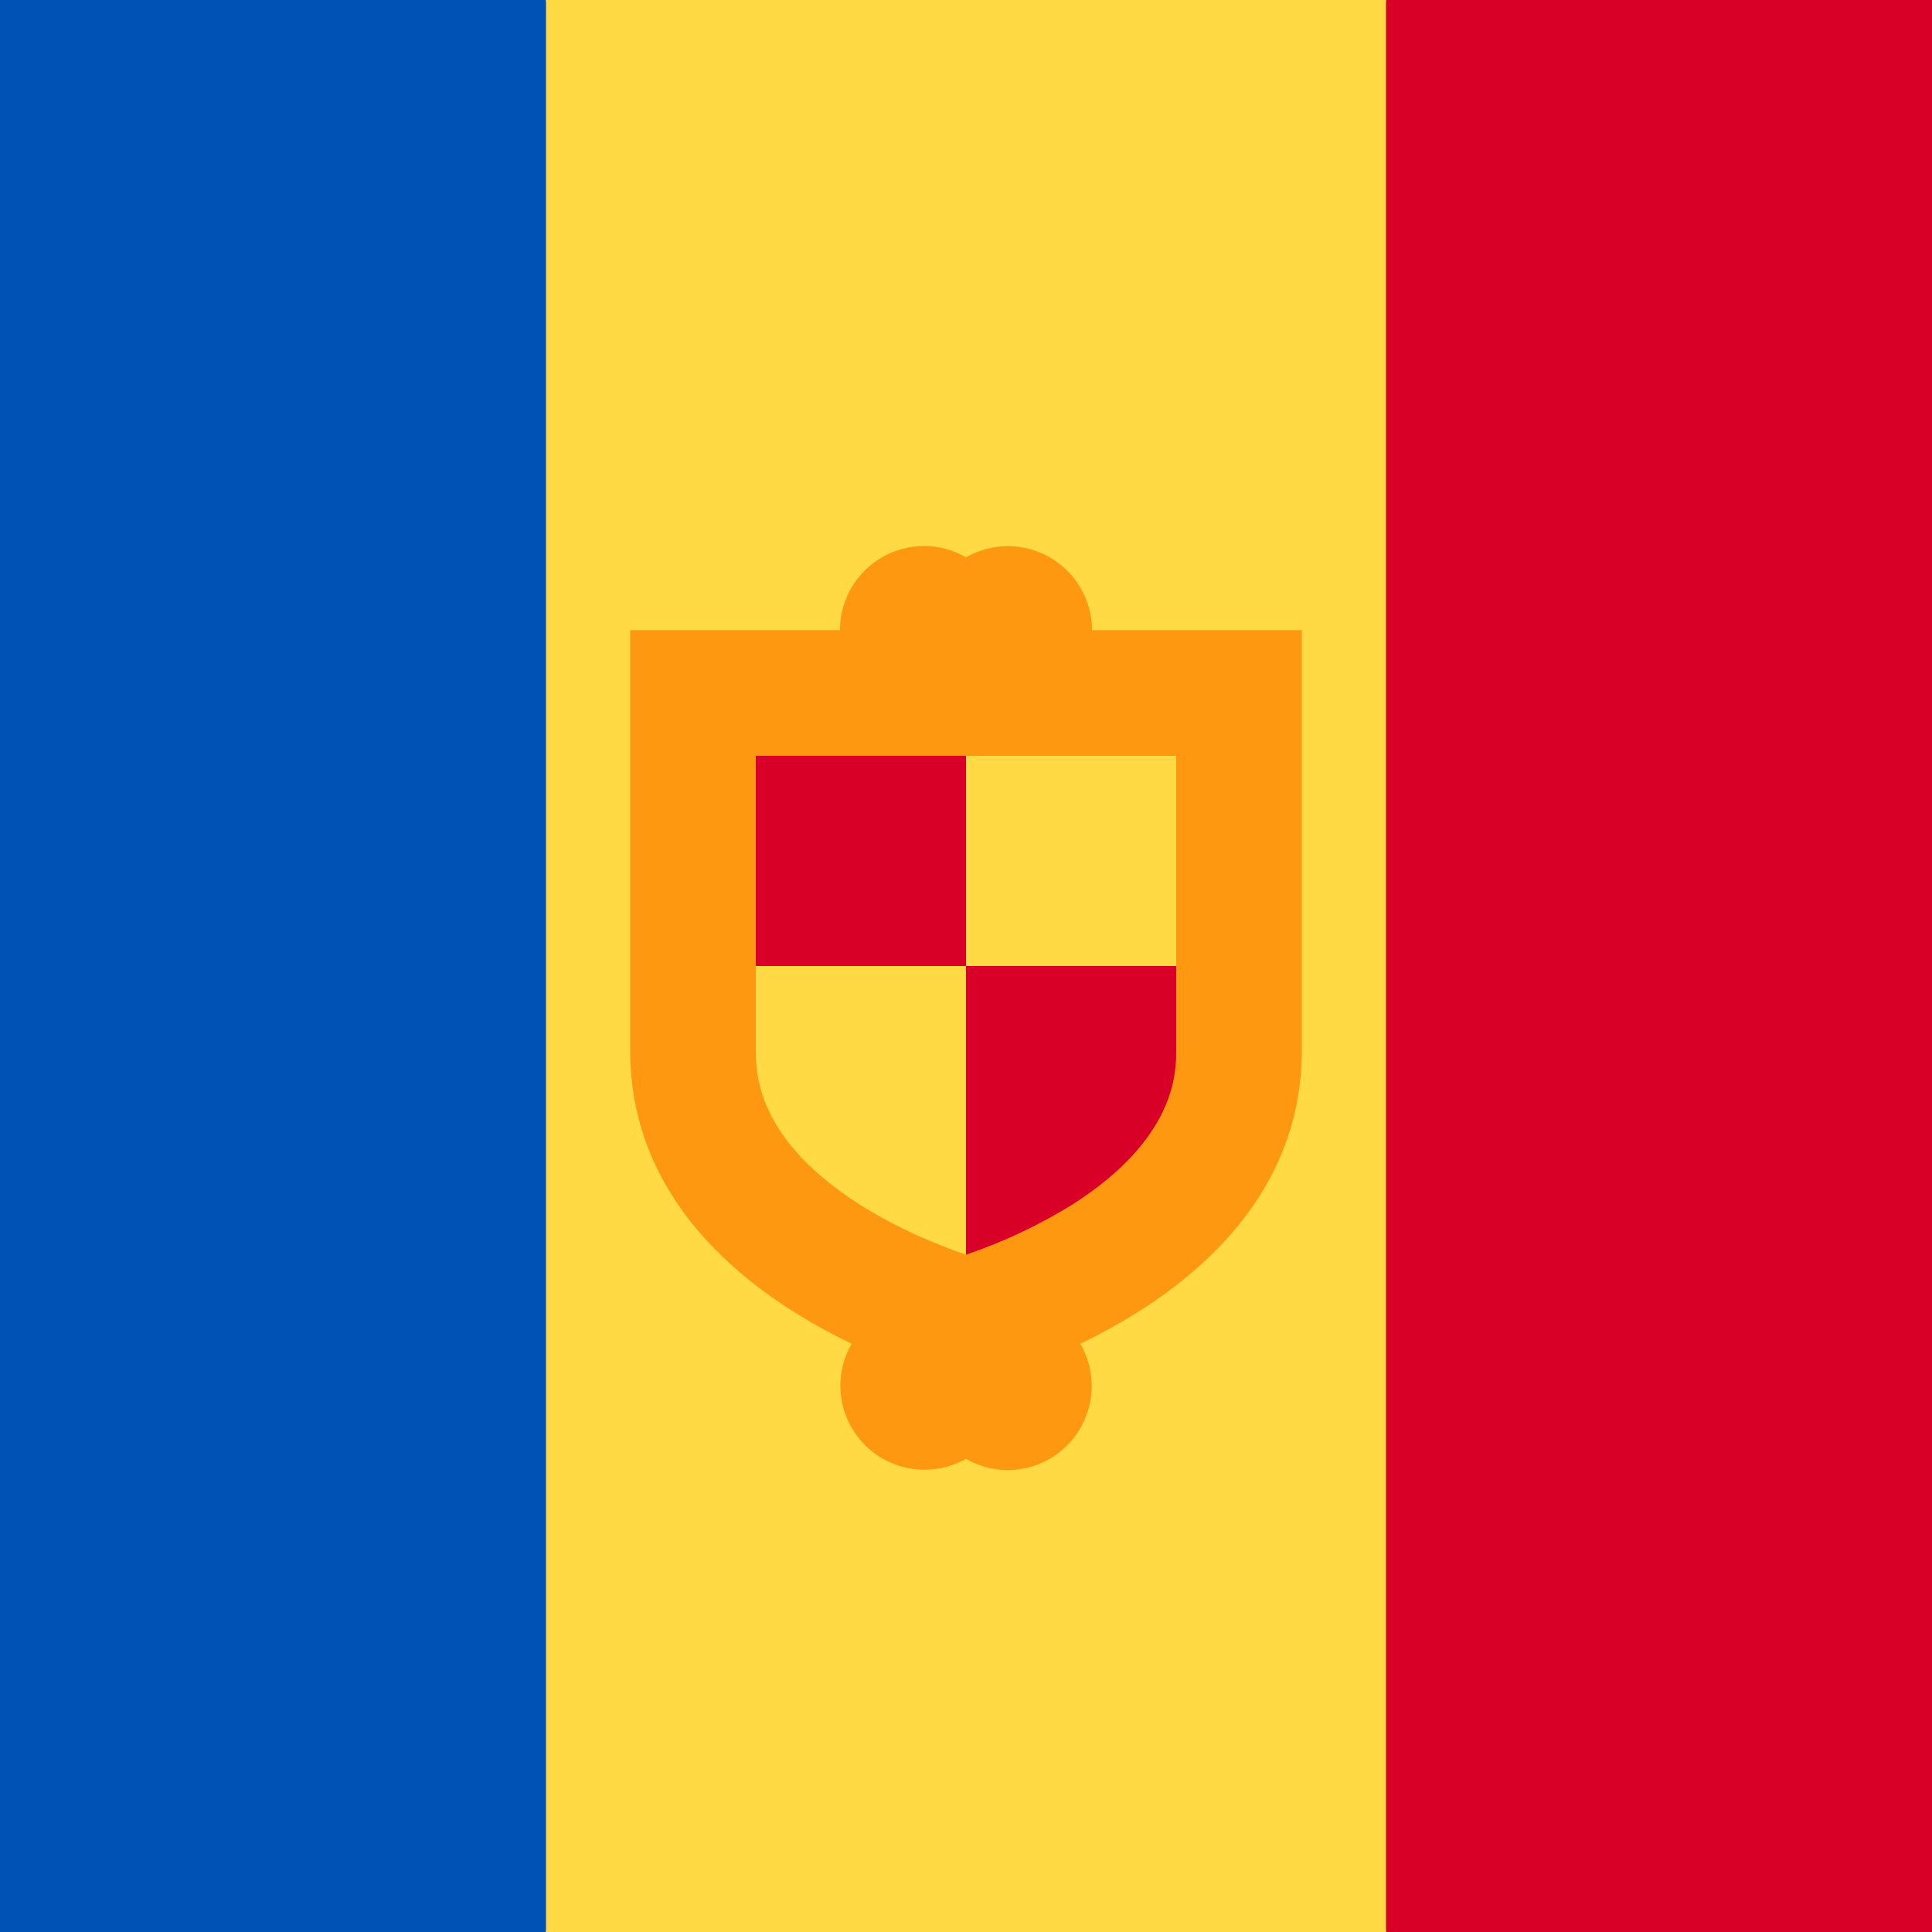
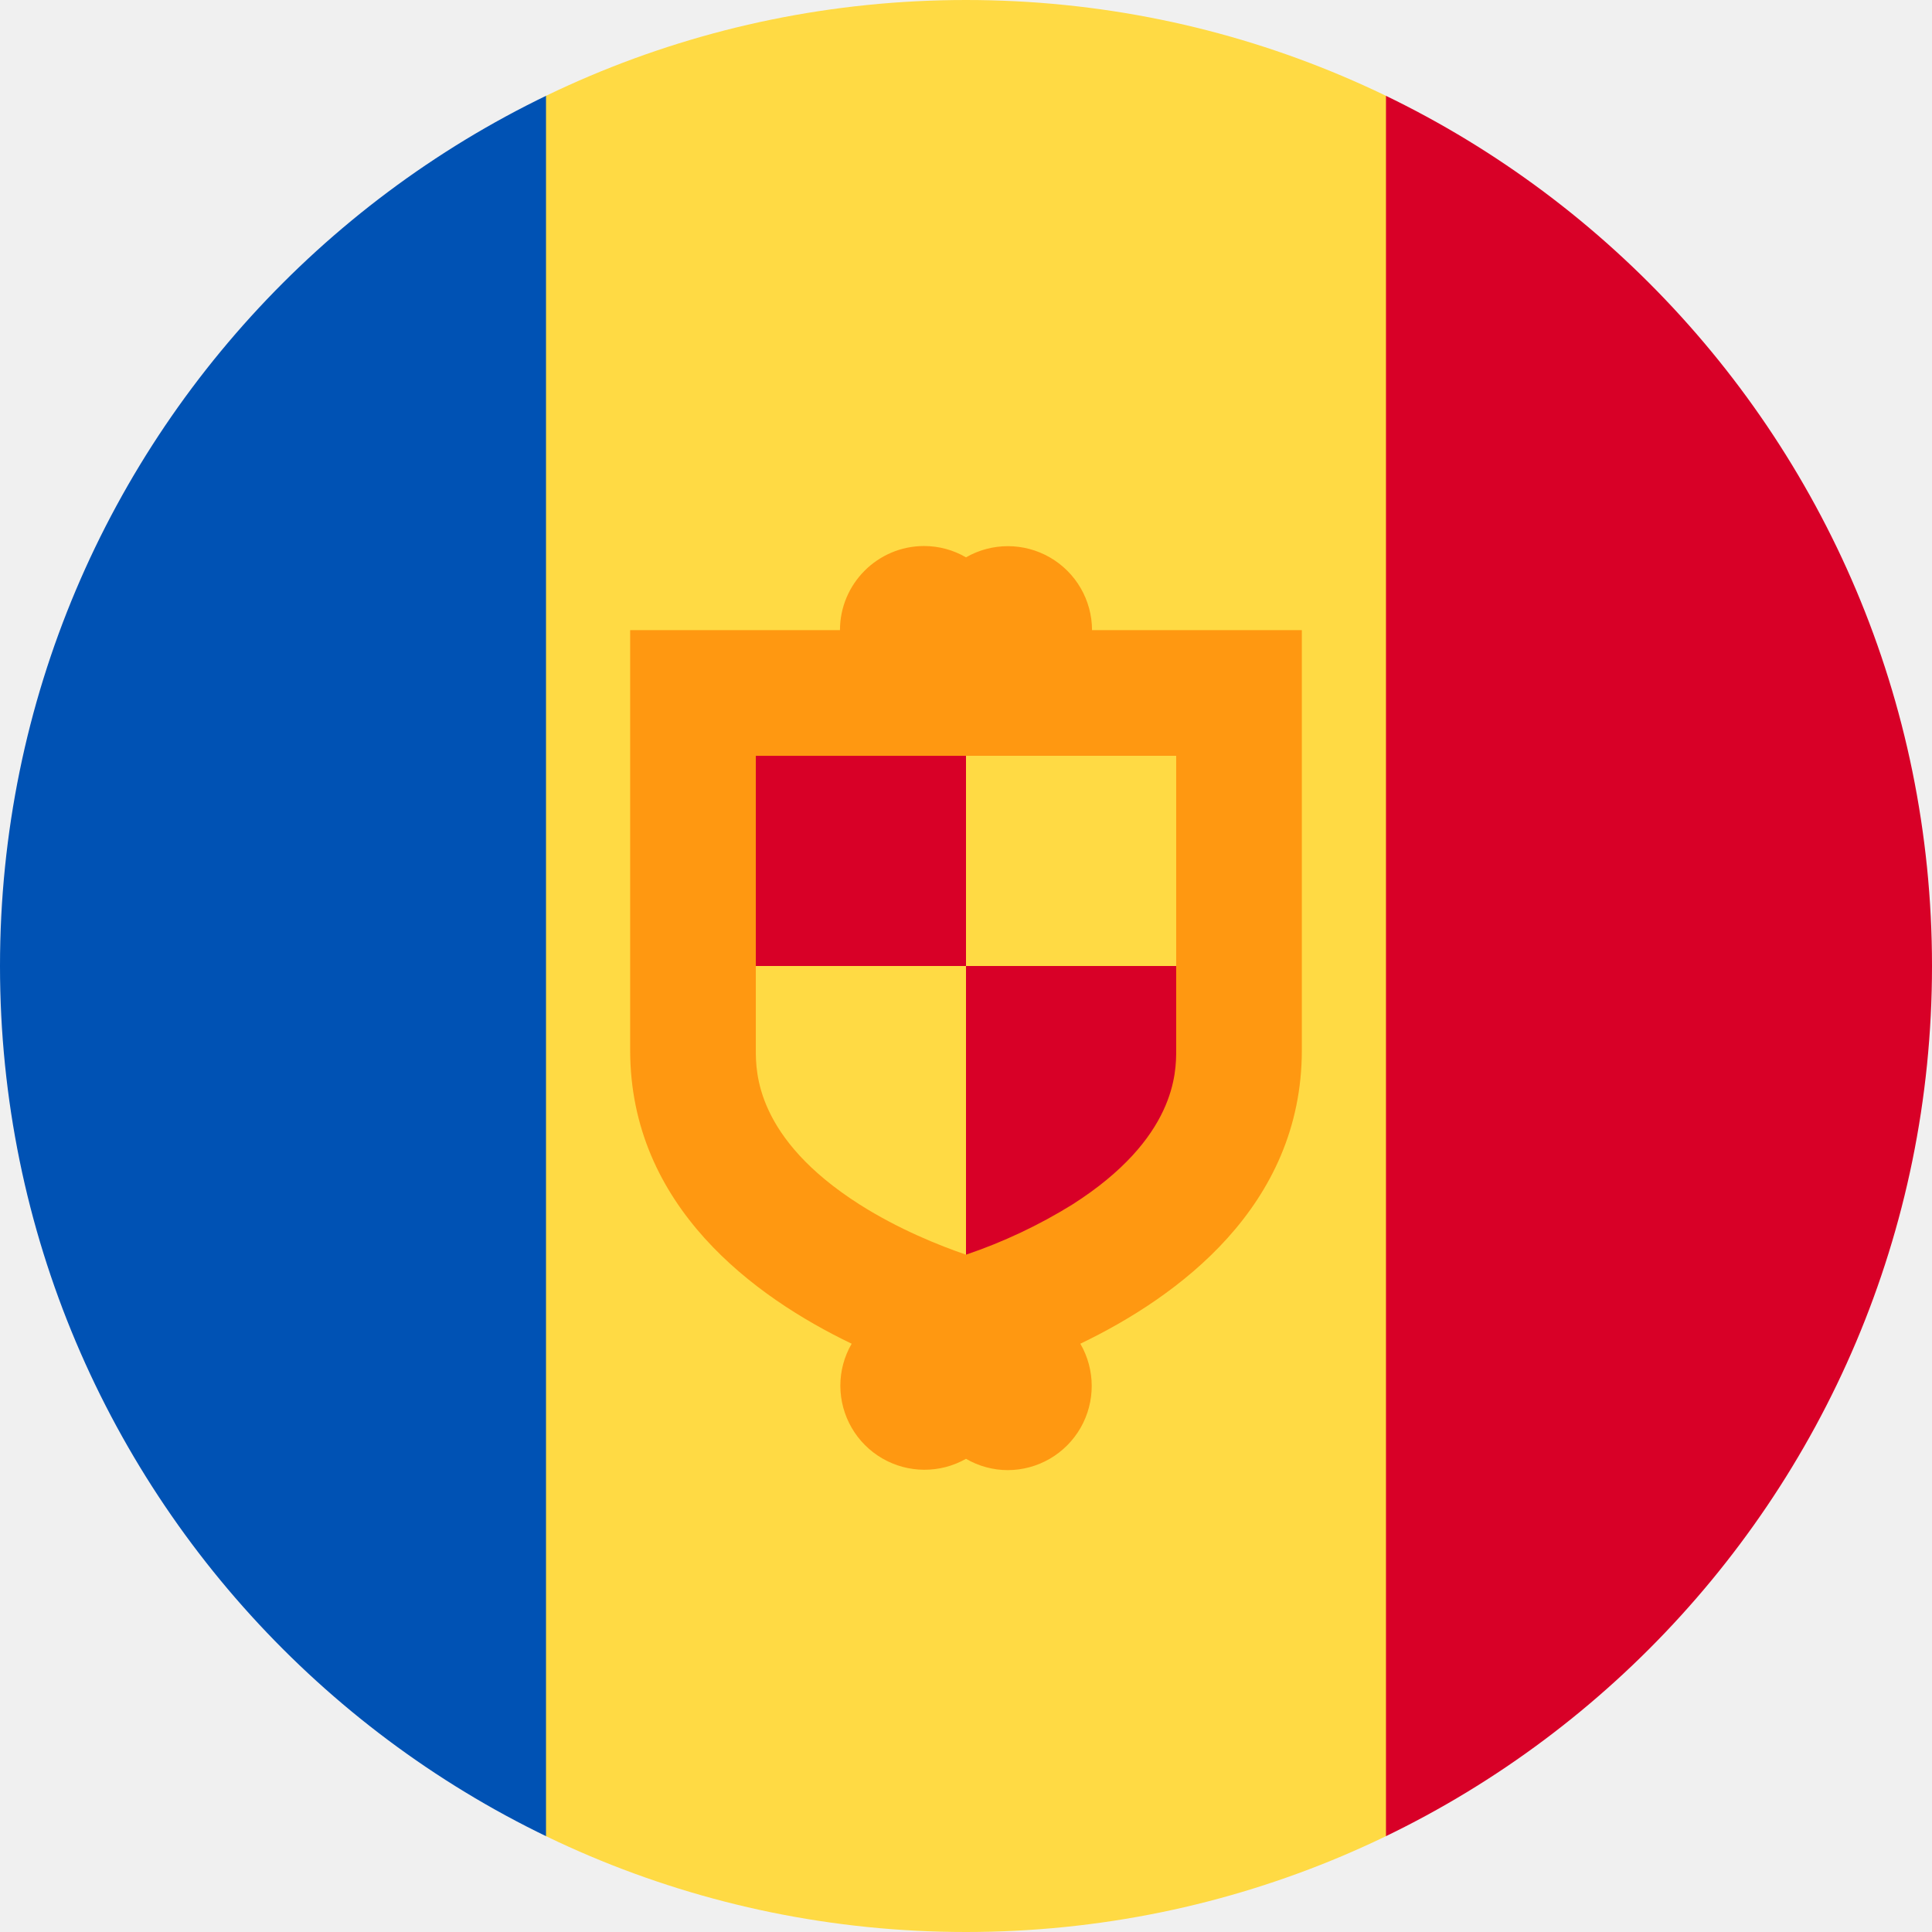
<svg xmlns="http://www.w3.org/2000/svg" width="512" height="512" viewBox="0 0 512 512">
-   <g>
+   <mask id="a">
+     <circle cx="256" cy="256" r="256" fill="#fff" />
+   </mask>
+   <g mask="url(#a)">
    <path fill="#0052b4" d="M0 0h144.7l36 254.6-36 257.4H0z" />
    <path fill="#d80027" d="M367.3 0H512v512H367.3l-29.7-257.3z" />
    <path fill="#ffda44" d="M144.7 0h222.6v512H144.7z" />
    <path fill="#d80027" d="M256 354.5V256h66.8v47.3zm-66.8-165.3H256V256h-66.8z" />
    <path fill="#ff9811" d="M289.4 167a22.3 22.3 0 0 0-33.4-19.3 22.1 22.1 0 0 0-11.1-3c-12.3 0-22.3 10-22.3 22.3H167v111.3c0 41.4 32.9 65.4 58.7 77.8a22.1 22.1 0 0 0-3 11.2 22.3 22.3 0 0 0 33.3 19.3 22.1 22.1 0 0 0 11.1 3 22.3 22.3 0 0 0 19.2-33.5c25.8-12.4 58.7-36.4 58.7-77.8V167zm22.3 111.3c0 5.8 0 23.4-27.5 40.9a136.5 136.5 0 0 1-28.2 13.3c-7-2.4-17.8-6.7-28.2-13.3-27.5-17.5-27.5-35.1-27.5-41v-77.9h111.4z" />
  </g>
</svg>
